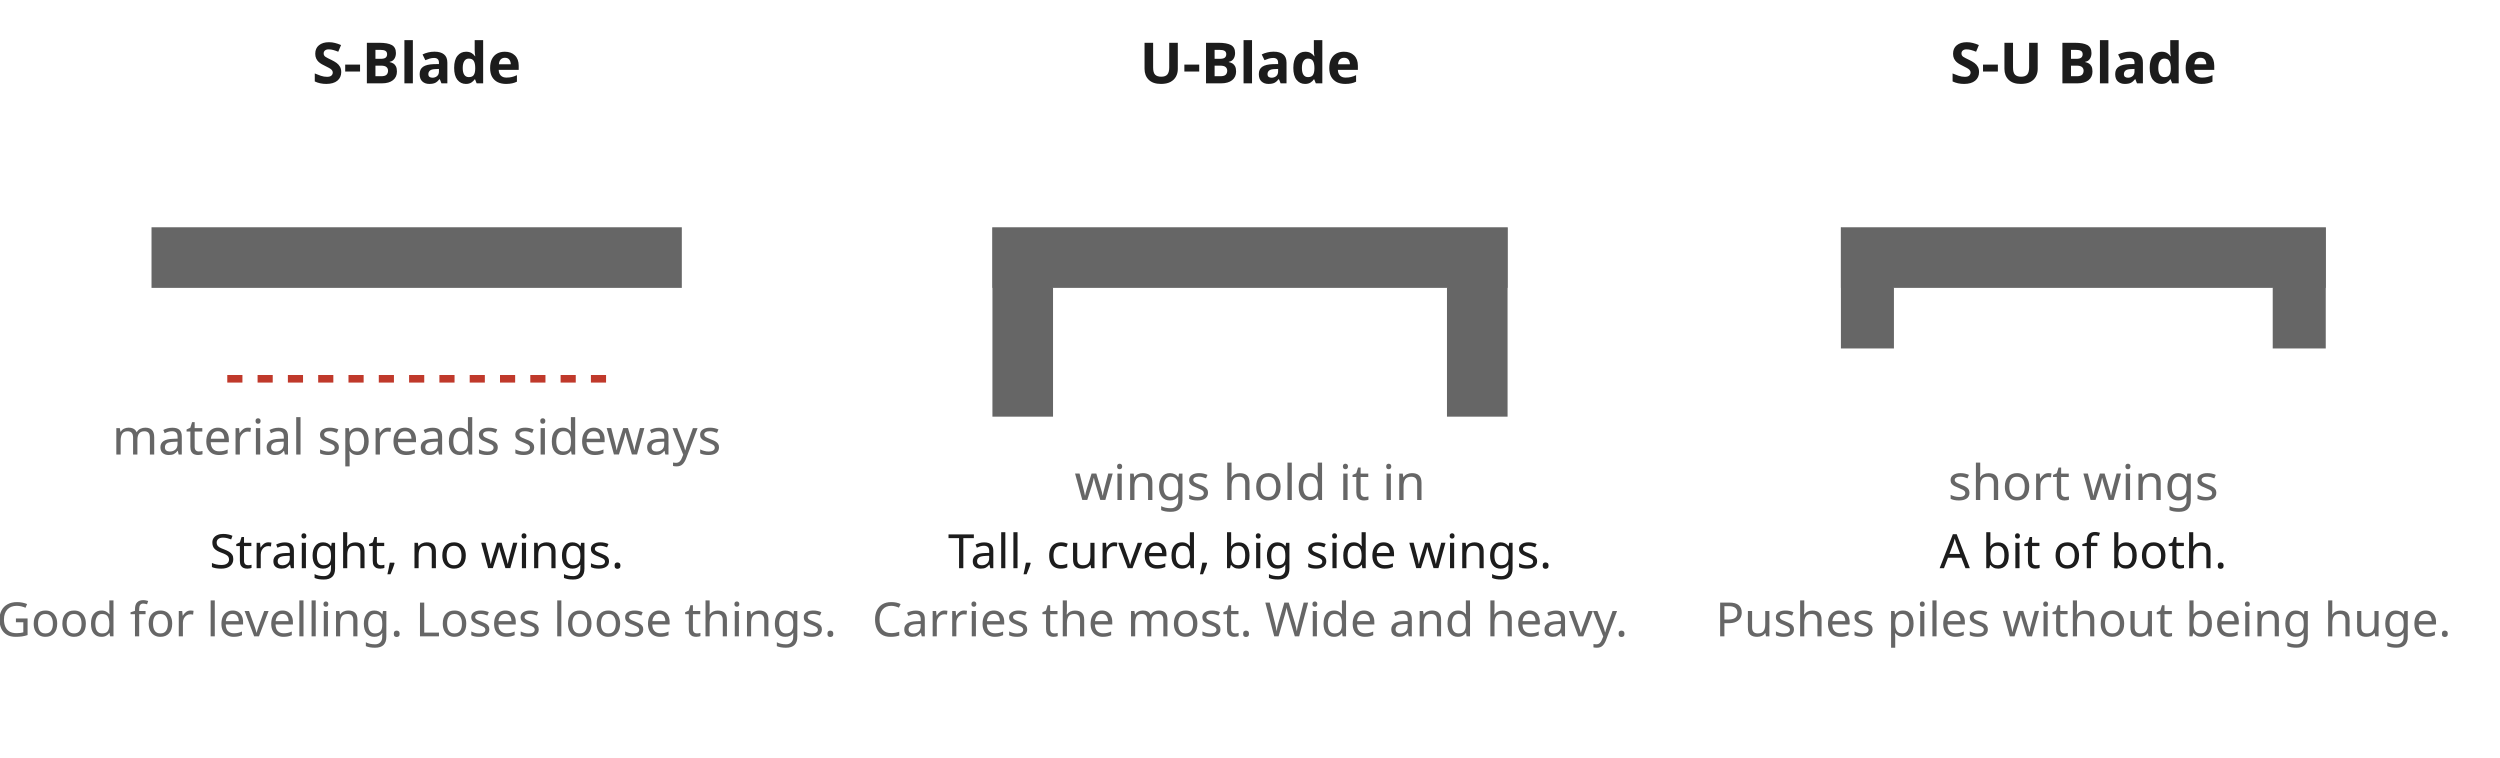
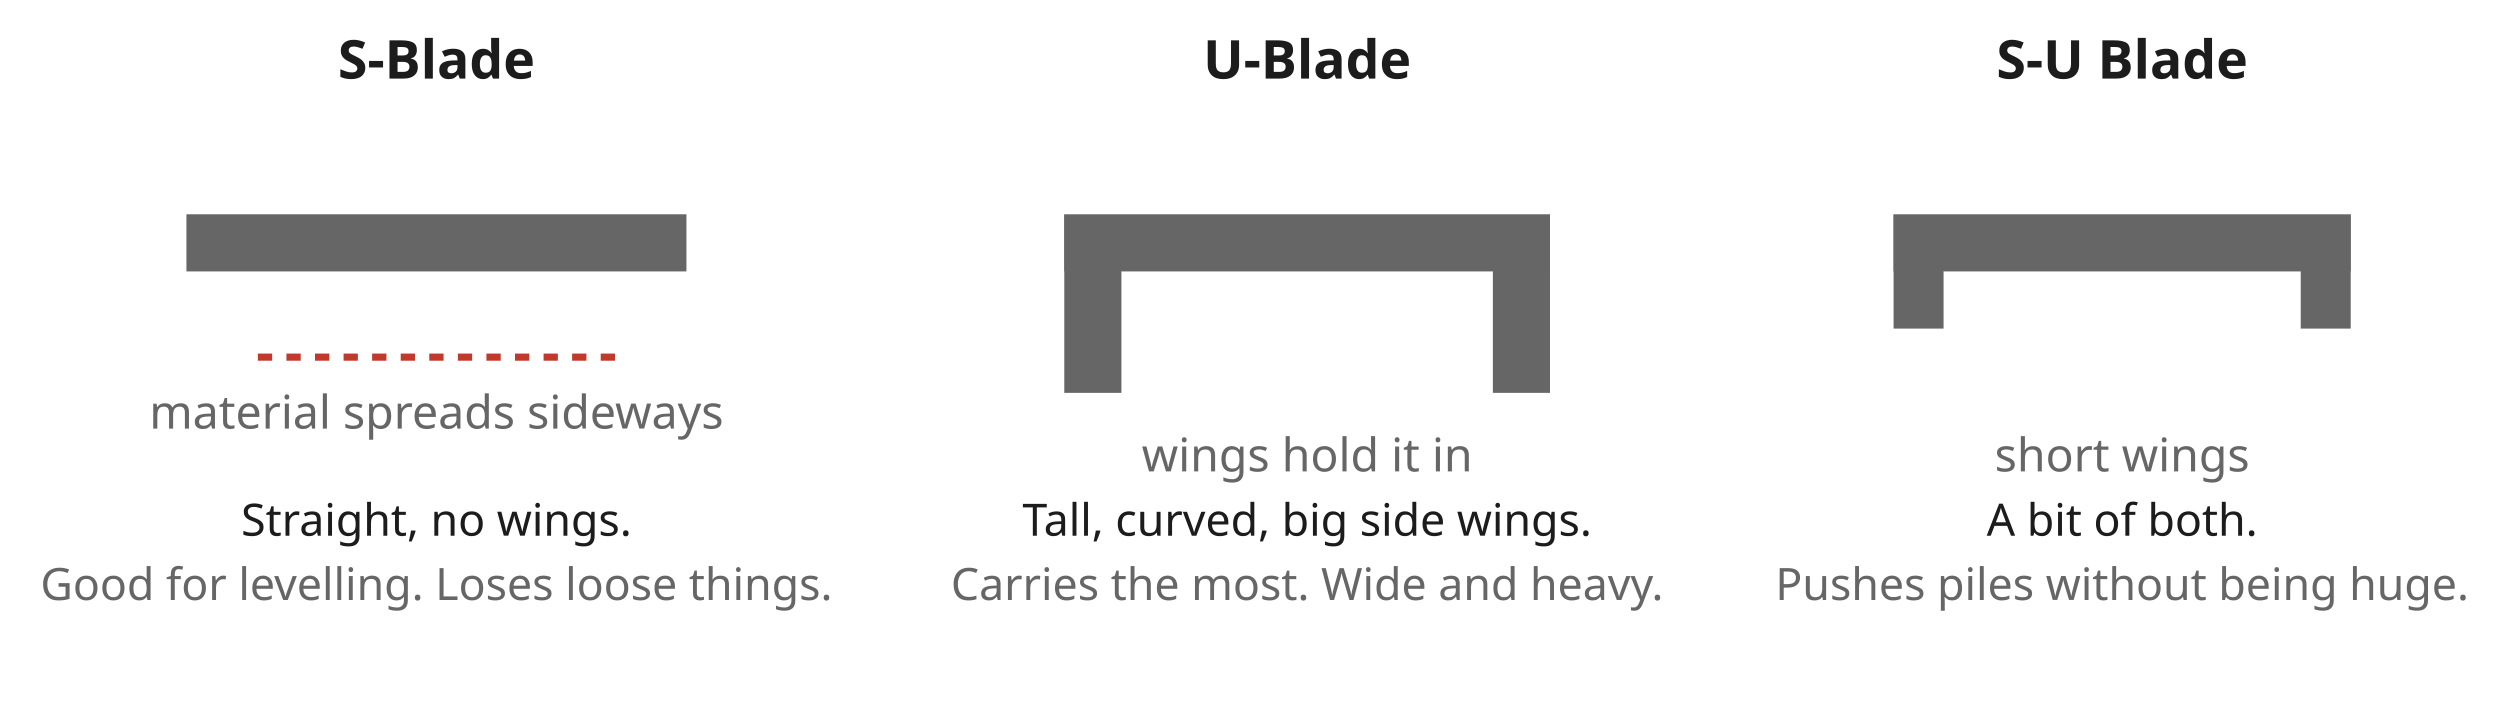
- <svg xmlns="http://www.w3.org/2000/svg" viewBox="0 0 660 200" role="img" aria-label="Three bulldozer blade shapes seen from above: straight S-blade, universal U-blade with large side wings, and the S-U combination">
-   <g font-family="Barlow, sans-serif" font-size="13" text-anchor="middle">
-     <text x="110" y="22" fill="#1C1C1C" font-size="15" font-weight="600">S-Blade</text>
-     <path d="M40,60 L180,60 L180,76 L40,76 z" fill="#666666" />
-     <path d="M60,100 L160,100" stroke="#C0392B" stroke-width="2" stroke-dasharray="4 4" />
-     <text x="110" y="120" fill="#666666">material spreads sideways</text>
-     <text x="110" y="150" fill="#1C1C1C" font-size="12.5">Straight, no wings.</text>
-     <text x="110" y="168" fill="#666666" font-size="12.5">Good for levelling. Loses loose things.</text>
-     <text x="330" y="22" fill="#1C1C1C" font-size="15" font-weight="600">U-Blade</text>
-     <path d="M262,60 L398,60 L398,76 L262,76 z" fill="#666666" />
-     <path d="M262,60 L262,110 L278,110 L278,76 z" fill="#666666" />
-     <path d="M398,60 L398,110 L382,110 L382,76 z" fill="#666666" />
-     <text x="330" y="132" fill="#666666">wings hold it in</text>
-     <text x="330" y="150" fill="#1C1C1C" font-size="12.5">Tall, curved, big side wings.</text>
-     <text x="330" y="168" fill="#666666" font-size="12.5">Carries the most. Wide and heavy.</text>
-     <text x="550" y="22" fill="#1C1C1C" font-size="15" font-weight="600">S-U Blade</text>
-     <path d="M486,60 L614,60 L614,76 L486,76 z" fill="#666666" />
-     <path d="M486,60 L486,92 L500,92 L500,76 z" fill="#666666" />
-     <path d="M614,60 L614,92 L600,92 L600,76 z" fill="#666666" />
-     <text x="550" y="132" fill="#666666">short wings</text>
-     <text x="550" y="150" fill="#1C1C1C" font-size="12.5">A bit of both.</text>
-     <text x="550" y="168" fill="#666666" font-size="12.5">Pushes piles without being huge.</text>
+ <svg xmlns="http://www.w3.org/2000/svg" viewBox="0 0 700 200" role="img" aria-label="Three bulldozer blade shapes seen from above: straight S-blade, universal U-blade with large side wings, and the S-U combination" version="1.1" id="svg14" width="700" height="200">
+   <defs id="defs14" />
+   <g font-family="Barlow, sans-serif" font-size="13px" text-anchor="middle" id="g14">
+     <text x="122.2" y="22" fill="#1c1c1c" font-size="15px" font-weight="600" id="text1">S-Blade</text>
+     <path d="M 52.2,60 H 192.2 V 76 H 52.2 Z" fill="#666666" id="path1" />
+     <path d="M 72.2,100 H 172.2" stroke="#c0392b" stroke-width="2" stroke-dasharray="4, 4" id="path2" />
+     <text x="122.2" y="120" fill="#666666" id="text2">material spreads sideways</text>
+     <text x="122.2" y="150" fill="#1c1c1c" font-size="12.5px" id="text3">Straight, no wings.</text>
+     <text x="122.2" y="168" fill="#666666" font-size="12.5px" id="text4">Good for levelling. Loses loose things.</text>
+     <text x="366" y="22" fill="#1c1c1c" font-size="15px" font-weight="600" id="text5">U-Blade</text>
+     <path d="m 297.999,60 h 136 v 16 h -136 z" fill="#666666" id="path5" />
+     <path d="m 297.999,60 v 50 h 16 V 76 Z" fill="#666666" id="path6" />
+     <path d="m 433.999,60 v 50 h -16 V 76 Z" fill="#666666" id="path7" />
+     <text x="366" y="132" fill="#666666" id="text7">wings hold it in</text>
+     <text x="366" y="150" fill="#1c1c1c" font-size="12.5px" id="text8">Tall, curved, big side wings.</text>
+     <text x="366" y="168" fill="#666666" font-size="12.5px" id="text9">Carries the most. Wide and heavy.</text>
+     <text x="594.199" y="22" fill="#1c1c1c" font-size="15px" font-weight="600" id="text10">S-U Blade</text>
+     <path d="m 530.2,60 h 128 v 16 h -128 z" fill="#666666" id="path10" />
+     <path d="m 530.2,60 v 32 h 14 V 76 Z" fill="#666666" id="path11" />
+     <path d="m 658.2,60 v 32 h -14 V 76 Z" fill="#666666" id="path12" />
+     <text x="594.199" y="132" fill="#666666" id="text12">short wings</text>
+     <text x="594.199" y="150" fill="#1c1c1c" font-size="12.5px" id="text13">A bit of both.</text>
+     <text x="594.199" y="168" fill="#666666" font-size="12.5px" id="text14">Pushes piles without being huge.</text>
  </g>
</svg>
